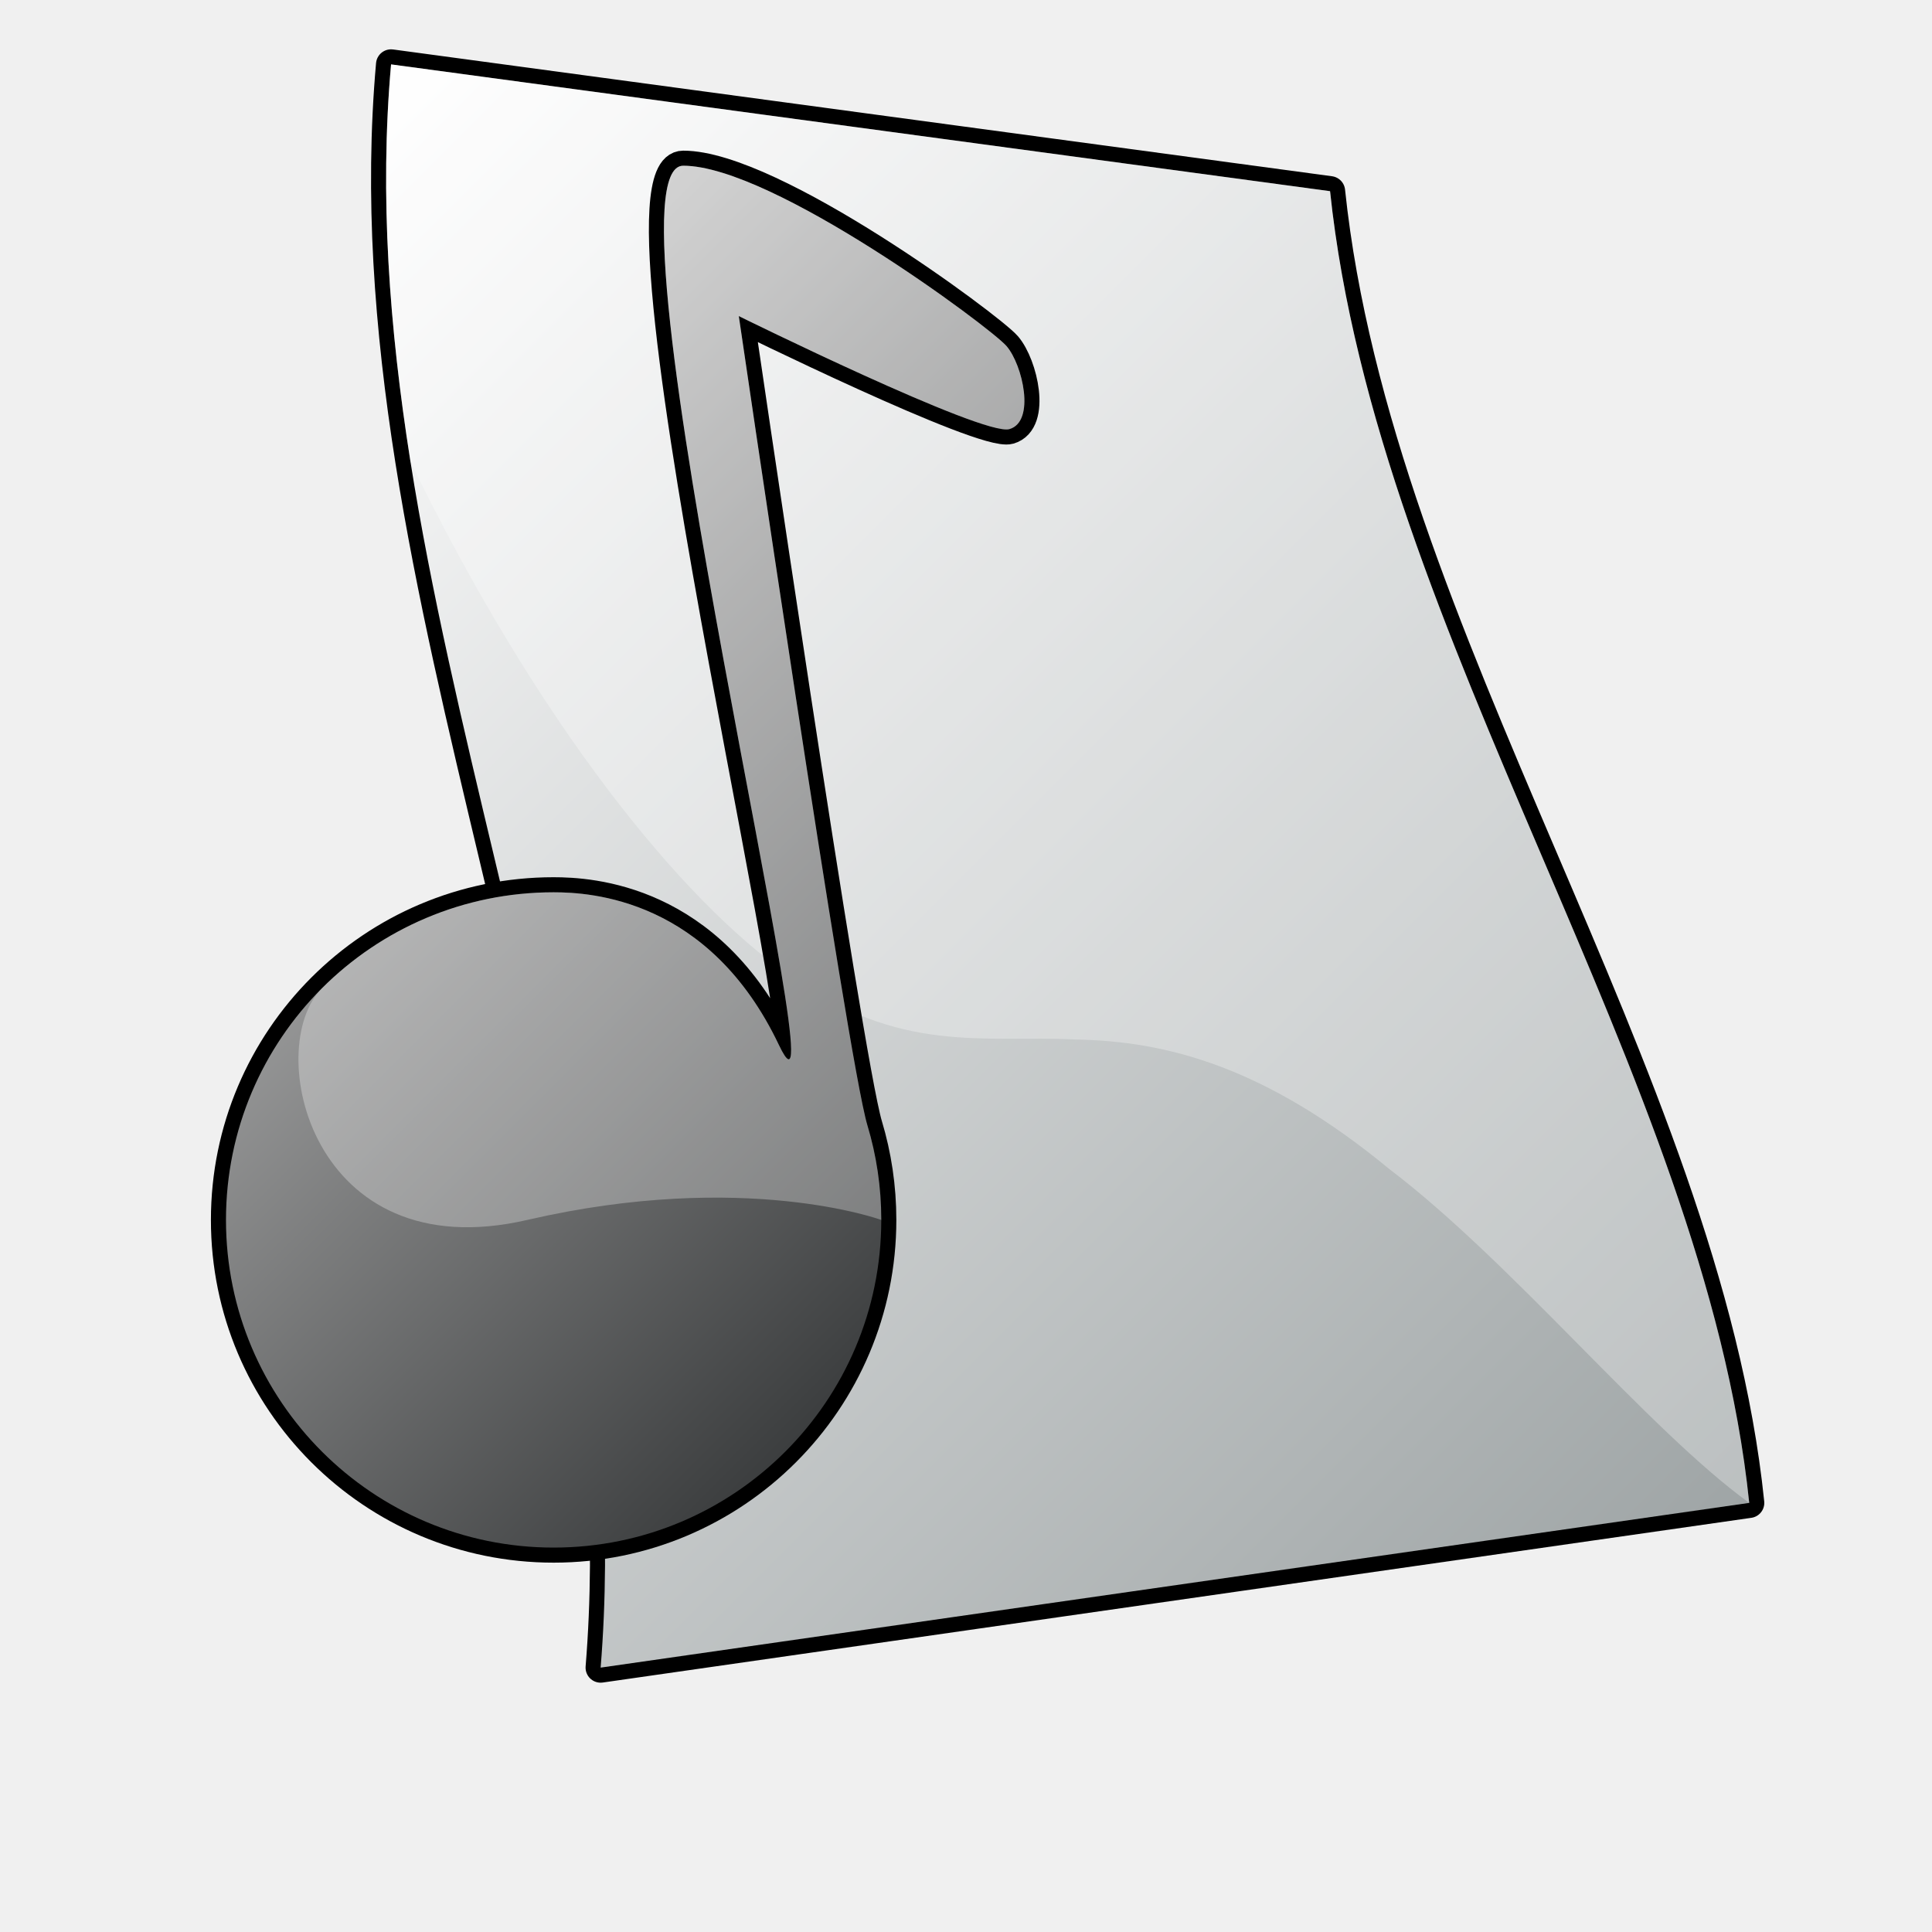
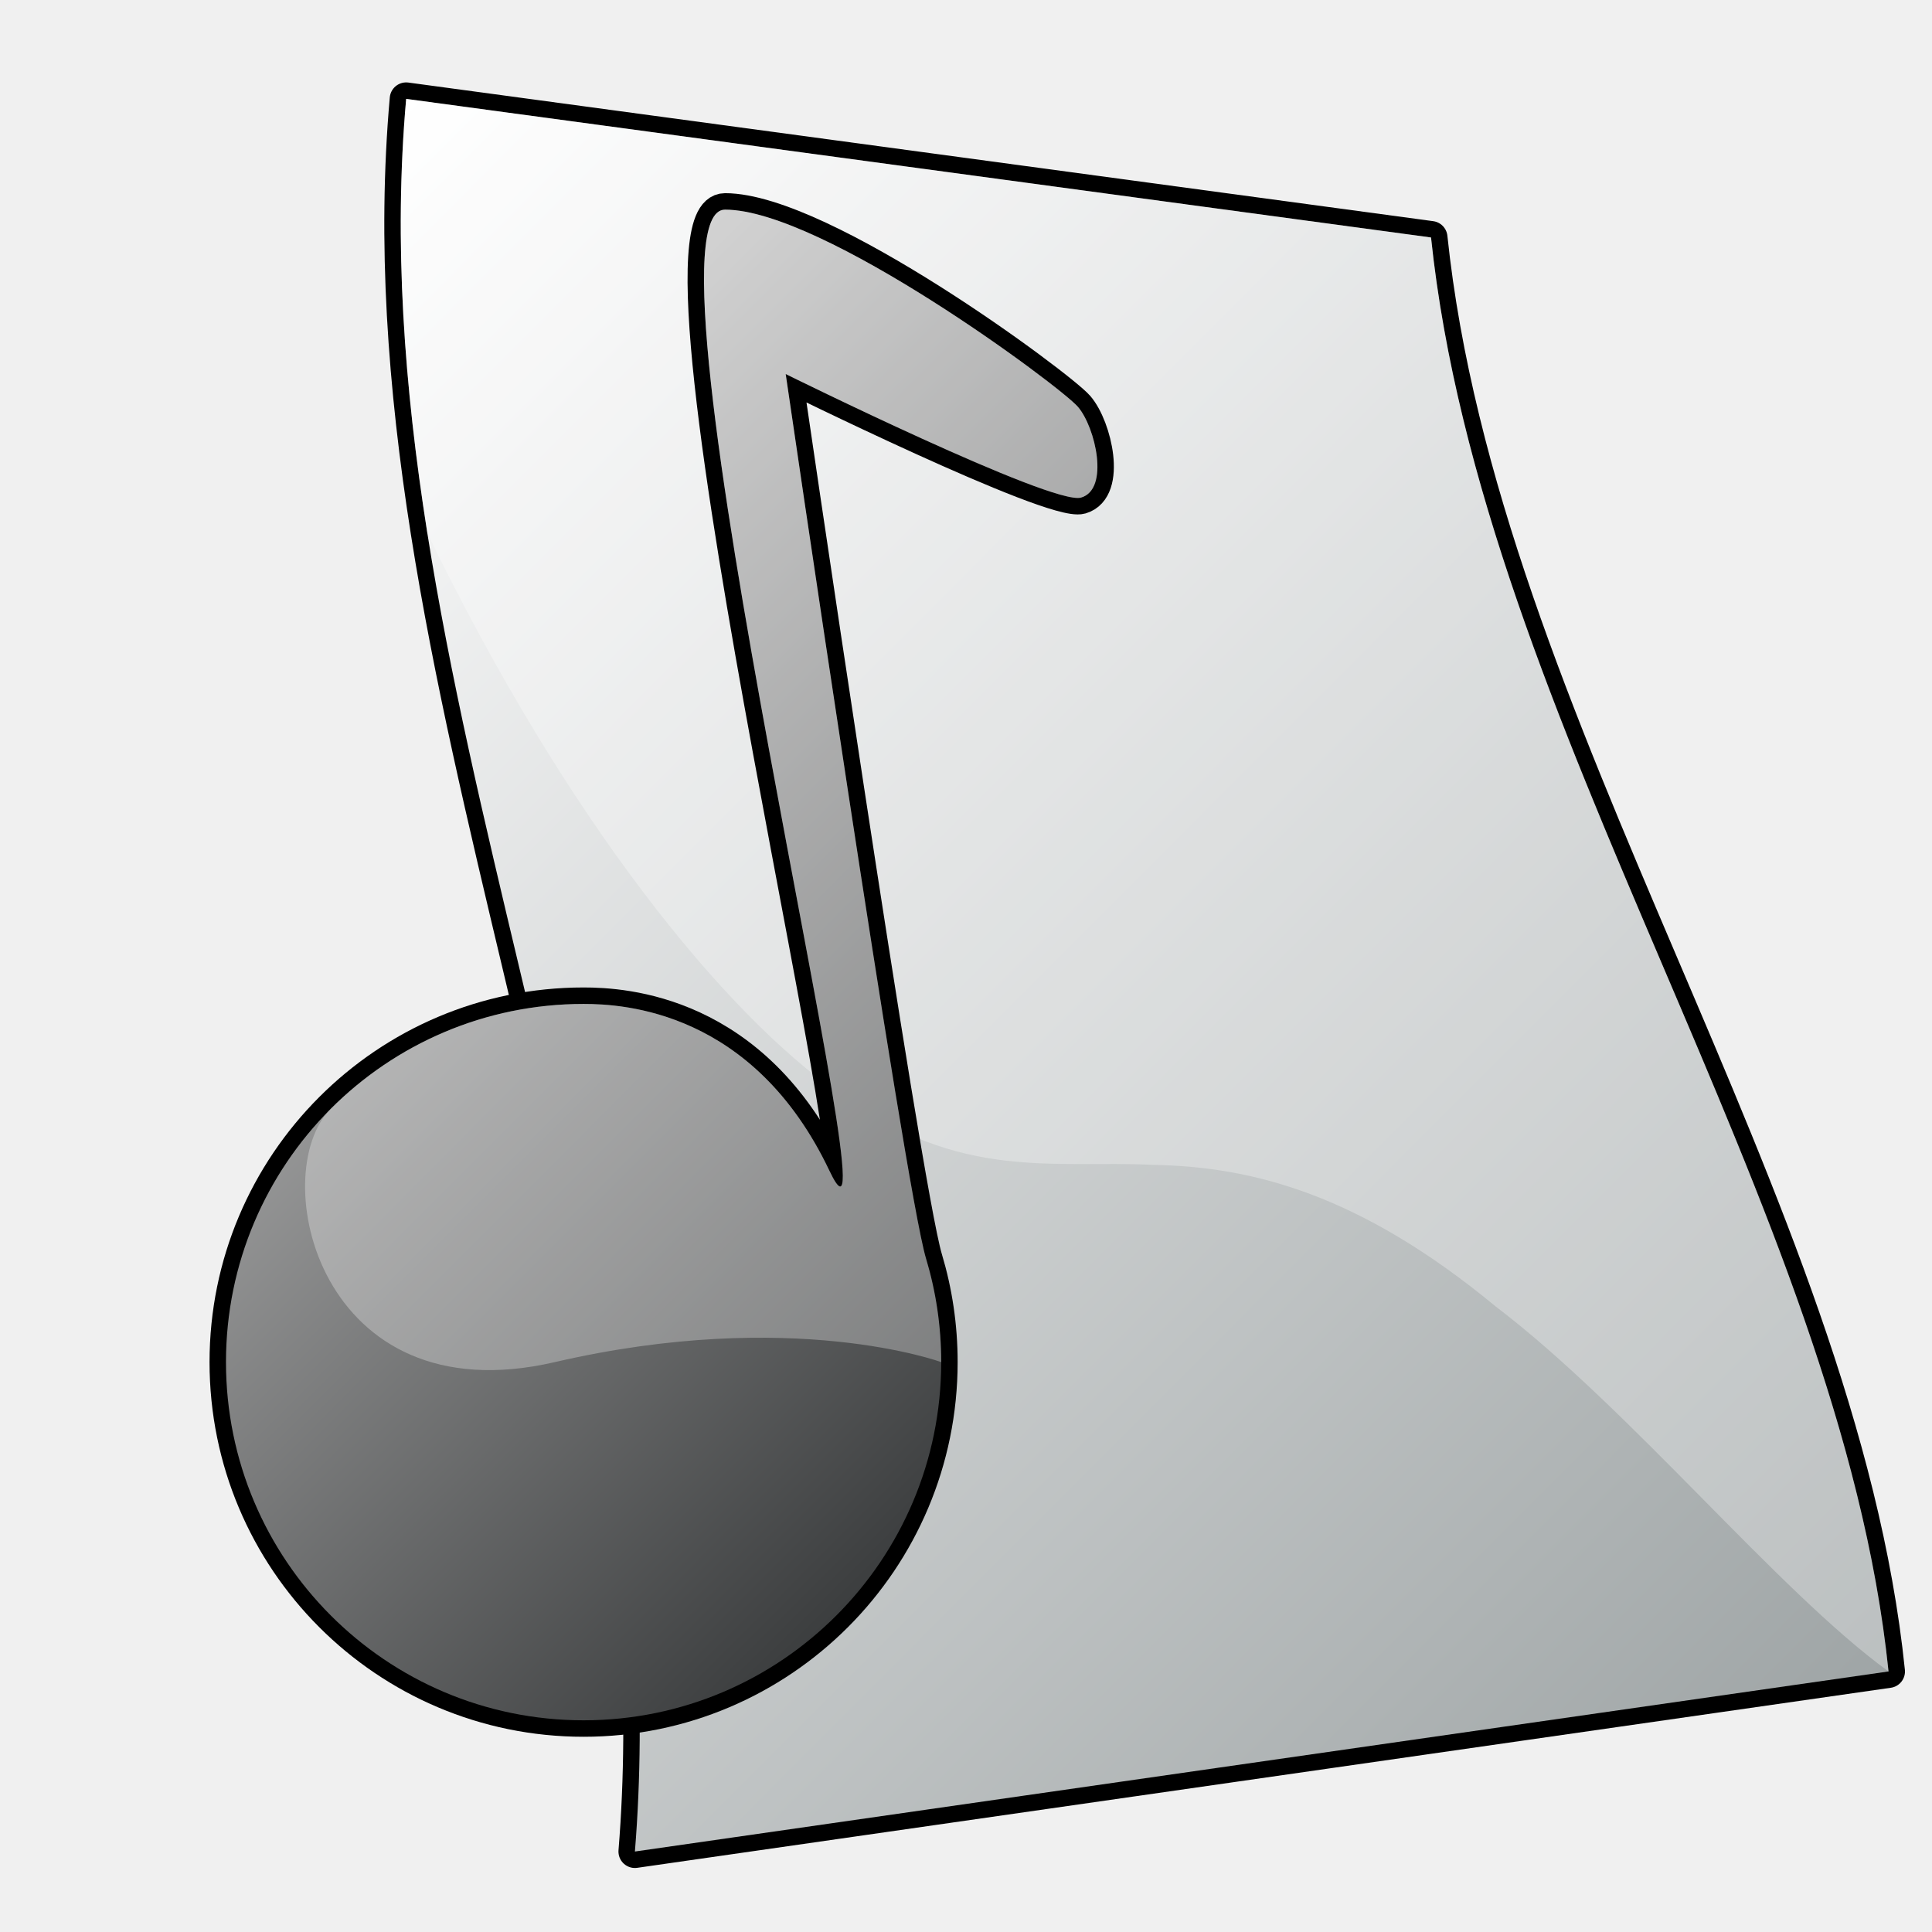
<svg xmlns="http://www.w3.org/2000/svg" width="48pt" height="48pt" viewBox="0 0 128.251 121.702" overflow="visible" enable-background="new 0 0 128.251 121.702" xml:space="preserve" id="svg153">
  <defs id="defs182" />
-   <g id="g157" style="font-size:12;stroke:#000000;">
-     <path fill="none" stroke-width="2" stroke-linecap="round" stroke-linejoin="round" d="M116.118,96.492     c-25.415,3.645-50.831,7.289-76.246,10.934C42.796,71.391,22.855,35.916,25.96,1c20.778,2.806,41.556,5.611,62.333,8.417     C91.398,39.001,113.194,68.026,116.118,96.492z" id="path158" />
-     <linearGradient id="XMLID_1_" gradientUnits="userSpaceOnUse" x1="16.311" y1="10.649" x2="109.136" y2="103.474">
-       <stop offset="0" style="stop-color:#FFFFFF" id="stop160" />
-       <stop offset="1" style="stop-color:#9FA5A6" id="stop161" />
-     </linearGradient>
-     <path fill="url(#XMLID_1_)" stroke="none" d="M116.118,96.492c-25.415,3.645-50.831,7.289-76.246,10.934     C42.796,71.391,22.855,35.916,25.96,1c20.778,2.806,41.556,5.611,62.333,8.417C91.398,39.001,113.194,68.026,116.118,96.492z" id="path165" />
-   </g>
-   <g opacity="0.3" id="g166" style="font-size:12;opacity:0.3;stroke:#000000;">
-     <path fill="#FFFFFF" stroke="none" d="M27.246,27.36C25.852,18.538,25.182,9.751,25.96,1     c20.778,2.806,41.556,5.611,62.333,8.417c1.492,14.219,7.301,28.308,13.259,42.268c6.438,15.087,13.047,30.022,14.565,44.807     c-6.749-4.9-15.691-15.928-23.884-22.157c-8.275-6.831-14.826-8.498-20.826-8.604c-6.056-0.3-11.703,1.024-19.06-4.287     C45.272,56.524,35.694,44.76,27.246,27.36z" id="path167" />
-   </g>
-   <g id="g170" style="font-size:12;stroke:#000000;">
-     <path fill="none" stroke-width="2" stroke-linecap="round" stroke-linejoin="round" d="M58.501,77.708      c0-2.185-0.322-4.294-0.921-6.283c-1.324-4.396-8.537-53.717-8.537-53.717s16.22,8.006,17.964,7.503s0.881-4.265-0.188-5.509      S51.291,7.726,45.354,7.726s10.973,68.088,6.352,58.368c-4.621-9.719-12.522-10.136-14.955-10.136      c-12.012,0-21.75,9.738-21.75,21.75s9.738,21.75,21.75,21.75S58.501,89.72,58.501,77.708z" id="path171" />
-     <linearGradient id="XMLID_2_" gradientUnits="userSpaceOnUse" x1="20.391" y1="32.69" x2="66.46" y2="78.76">
-       <stop offset="0" style="stop-color:#BFBFBF" id="stop173" />
-       <stop offset="1" style="stop-color:#3C3E3F" id="stop174" />
-     </linearGradient>
-     <path fill="url(#XMLID_2_)" stroke="none" d="M58.501,77.708c0-2.185-0.322-4.294-0.921-6.283      c-1.324-4.396-8.537-53.717-8.537-53.717s16.22,8.006,17.964,7.503s0.881-4.265-0.188-5.509S51.291,7.726,45.354,7.726      s10.973,68.088,6.352,58.368c-4.621-9.719-12.522-10.136-14.955-10.136c-12.012,0-21.75,9.738-21.75,21.75      s9.738,21.75,21.75,21.75S58.501,89.72,58.501,77.708z" id="path178" />
-   </g>
-   <g opacity="0.3" id="g179" style="font-size:12;opacity:0.3;stroke:#000000;">
-     <path fill="#FFFFFF" stroke="none" d="M58.501,77.708c0-2.185-0.322-4.294-0.922-6.283     c-1.324-4.396-8.536-53.717-8.536-53.717s16.22,8.006,17.964,7.503s0.881-4.265-0.188-5.509S51.291,7.726,45.355,7.726     c-5.938,0,10.973,68.088,6.352,58.368S39.183,55.958,36.751,55.958c-6.006,0-11.443,2.435-15.379,6.371     c-3.936,3.936-0.787,18.712,13.629,15.379S58.501,77.708,58.501,77.708z" id="path180" />
+   <g id="g180" transform="matrix(1.09145,0,0,1.0932,-1.37181,2.19586)">
+     <g id="g157" style="font-size:12;stroke:#000000;">
+       <path fill="none" stroke-width="2" stroke-linecap="round" stroke-linejoin="round" d="M116.118,96.492     c-25.415,3.645-50.831,7.289-76.246,10.934C42.796,71.391,22.855,35.916,25.96,1c20.778,2.806,41.556,5.611,62.333,8.417     C91.398,39.001,113.194,68.026,116.118,96.492z" id="path158" />
+       <linearGradient id="XMLID_1_" gradientUnits="userSpaceOnUse" x1="16.311" y1="10.649" x2="109.136" y2="103.474">
+         <stop offset="0" style="stop-color:#FFFFFF" id="stop160" />
+         <stop offset="1" style="stop-color:#9FA5A6" id="stop161" />
+       </linearGradient>
+       <path fill="url(#XMLID_1_)" stroke="none" d="M116.118,96.492c-25.415,3.645-50.831,7.289-76.246,10.934     C42.796,71.391,22.855,35.916,25.96,1c20.778,2.806,41.556,5.611,62.333,8.417C91.398,39.001,113.194,68.026,116.118,96.492z" id="path165" />
+     </g>
+     <g opacity="0.3" id="g166" style="font-size:12;opacity:0.3;stroke:#000000;">
+       <path fill="#FFFFFF" stroke="none" d="M27.246,27.36C25.852,18.538,25.182,9.751,25.96,1     c20.778,2.806,41.556,5.611,62.333,8.417c1.492,14.219,7.301,28.308,13.259,42.268c6.438,15.087,13.047,30.022,14.565,44.807     c-6.749-4.9-15.691-15.928-23.884-22.157c-8.275-6.831-14.826-8.498-20.826-8.604c-6.056-0.3-11.703,1.024-19.06-4.287     C45.272,56.524,35.694,44.76,27.246,27.36z" id="path167" />
+     </g>
+     <g id="g170" style="font-size:12;stroke:#000000;">
+       <path fill="none" stroke-width="2" stroke-linecap="round" stroke-linejoin="round" d="M58.501,77.708      c0-2.185-0.322-4.294-0.921-6.283c-1.324-4.396-8.537-53.717-8.537-53.717s16.22,8.006,17.964,7.503s0.881-4.265-0.188-5.509      S51.291,7.726,45.354,7.726s10.973,68.088,6.352,58.368c-4.621-9.719-12.522-10.136-14.955-10.136      c-12.012,0-21.75,9.738-21.75,21.75s9.738,21.75,21.75,21.75S58.501,89.72,58.501,77.708z" id="path171" />
+       <linearGradient id="XMLID_2_" gradientUnits="userSpaceOnUse" x1="20.391" y1="32.69" x2="66.46" y2="78.76">
+         <stop offset="0" style="stop-color:#BFBFBF" id="stop173" />
+         <stop offset="1" style="stop-color:#3C3E3F" id="stop174" />
+       </linearGradient>
+       <path fill="url(#XMLID_2_)" stroke="none" d="M58.501,77.708c0-2.185-0.322-4.294-0.921-6.283      c-1.324-4.396-8.537-53.717-8.537-53.717s16.22,8.006,17.964,7.503s0.881-4.265-0.188-5.509S51.291,7.726,45.354,7.726      s10.973,68.088,6.352,58.368c-4.621-9.719-12.522-10.136-14.955-10.136c-12.012,0-21.75,9.738-21.75,21.75      s9.738,21.75,21.75,21.75S58.501,89.72,58.501,77.708z" id="path178" />
+     </g>
+     <g opacity="0.3" id="g179" style="font-size:12;opacity:0.3;stroke:#000000;">
+       <path fill="#FFFFFF" stroke="none" d="M58.501,77.708c0-2.185-0.322-4.294-0.922-6.283     c-1.324-4.396-8.536-53.717-8.536-53.717s16.22,8.006,17.964,7.503s0.881-4.265-0.188-5.509S51.291,7.726,45.355,7.726     c-5.938,0,10.973,68.088,6.352,58.368S39.183,55.958,36.751,55.958c-6.006,0-11.443,2.435-15.379,6.371     c-3.936,3.936-0.787,18.712,13.629,15.379S58.501,77.708,58.501,77.708z" id="path180" />
+     </g>
  </g>
</svg>
